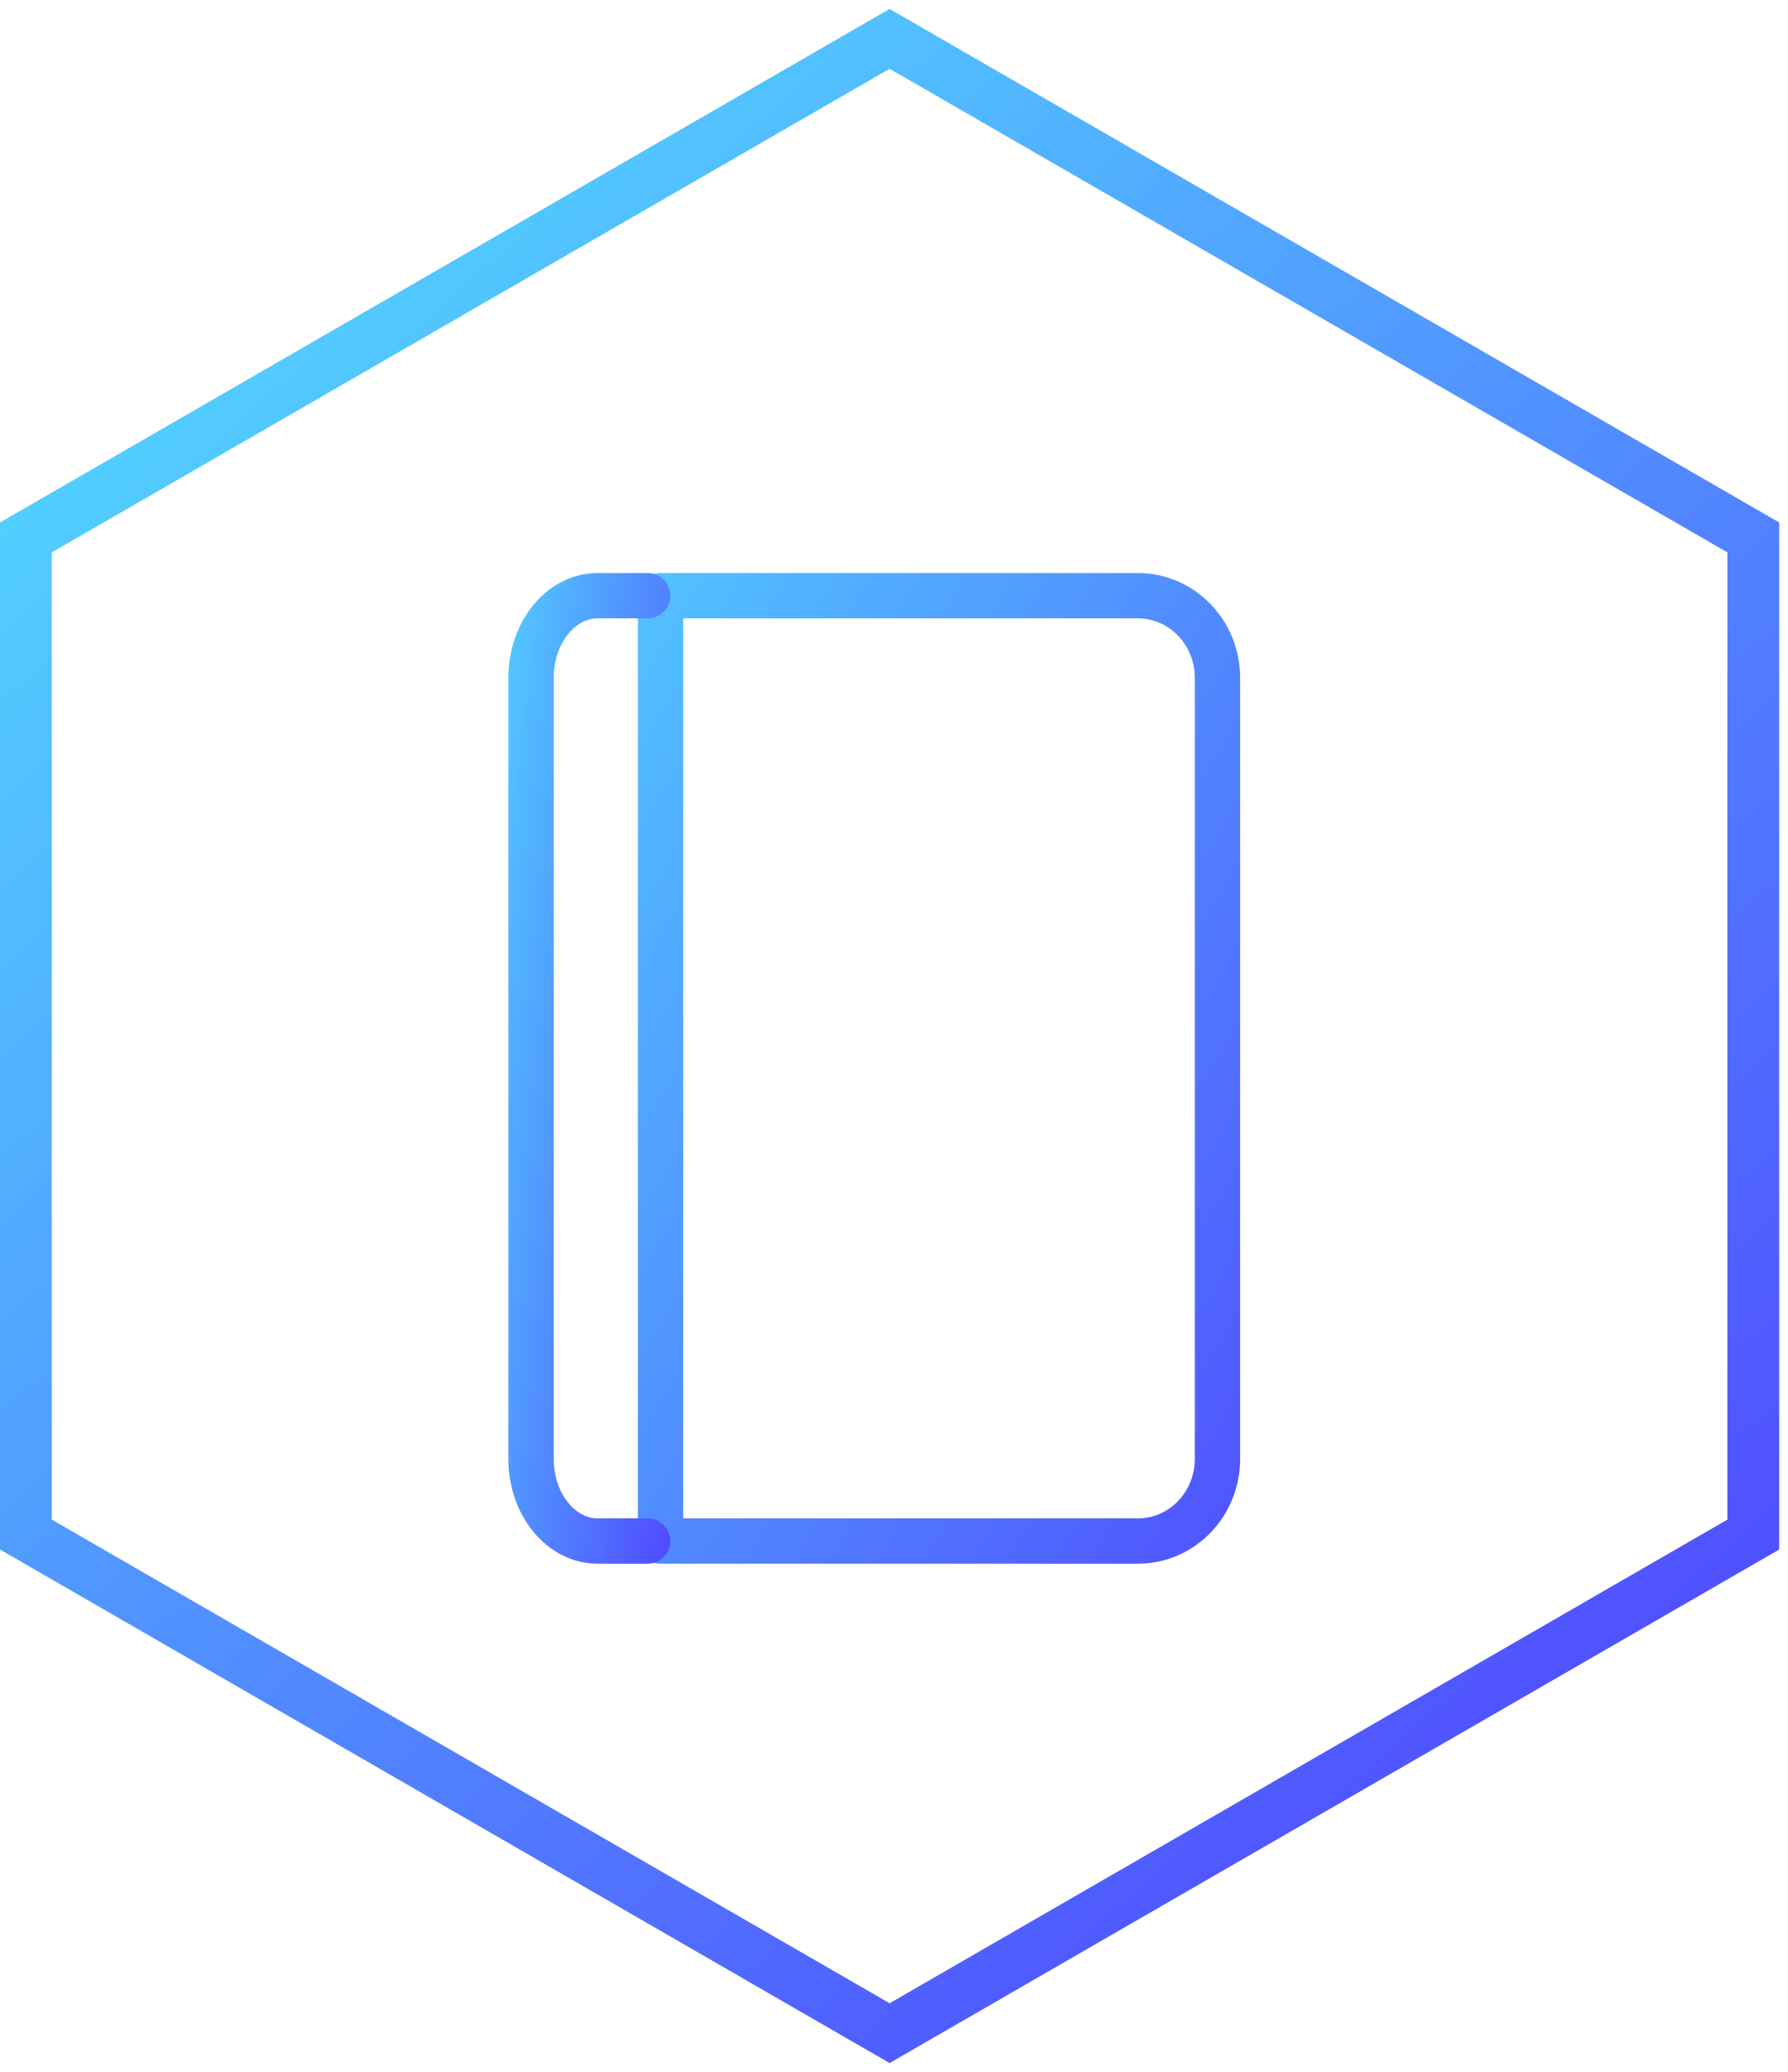
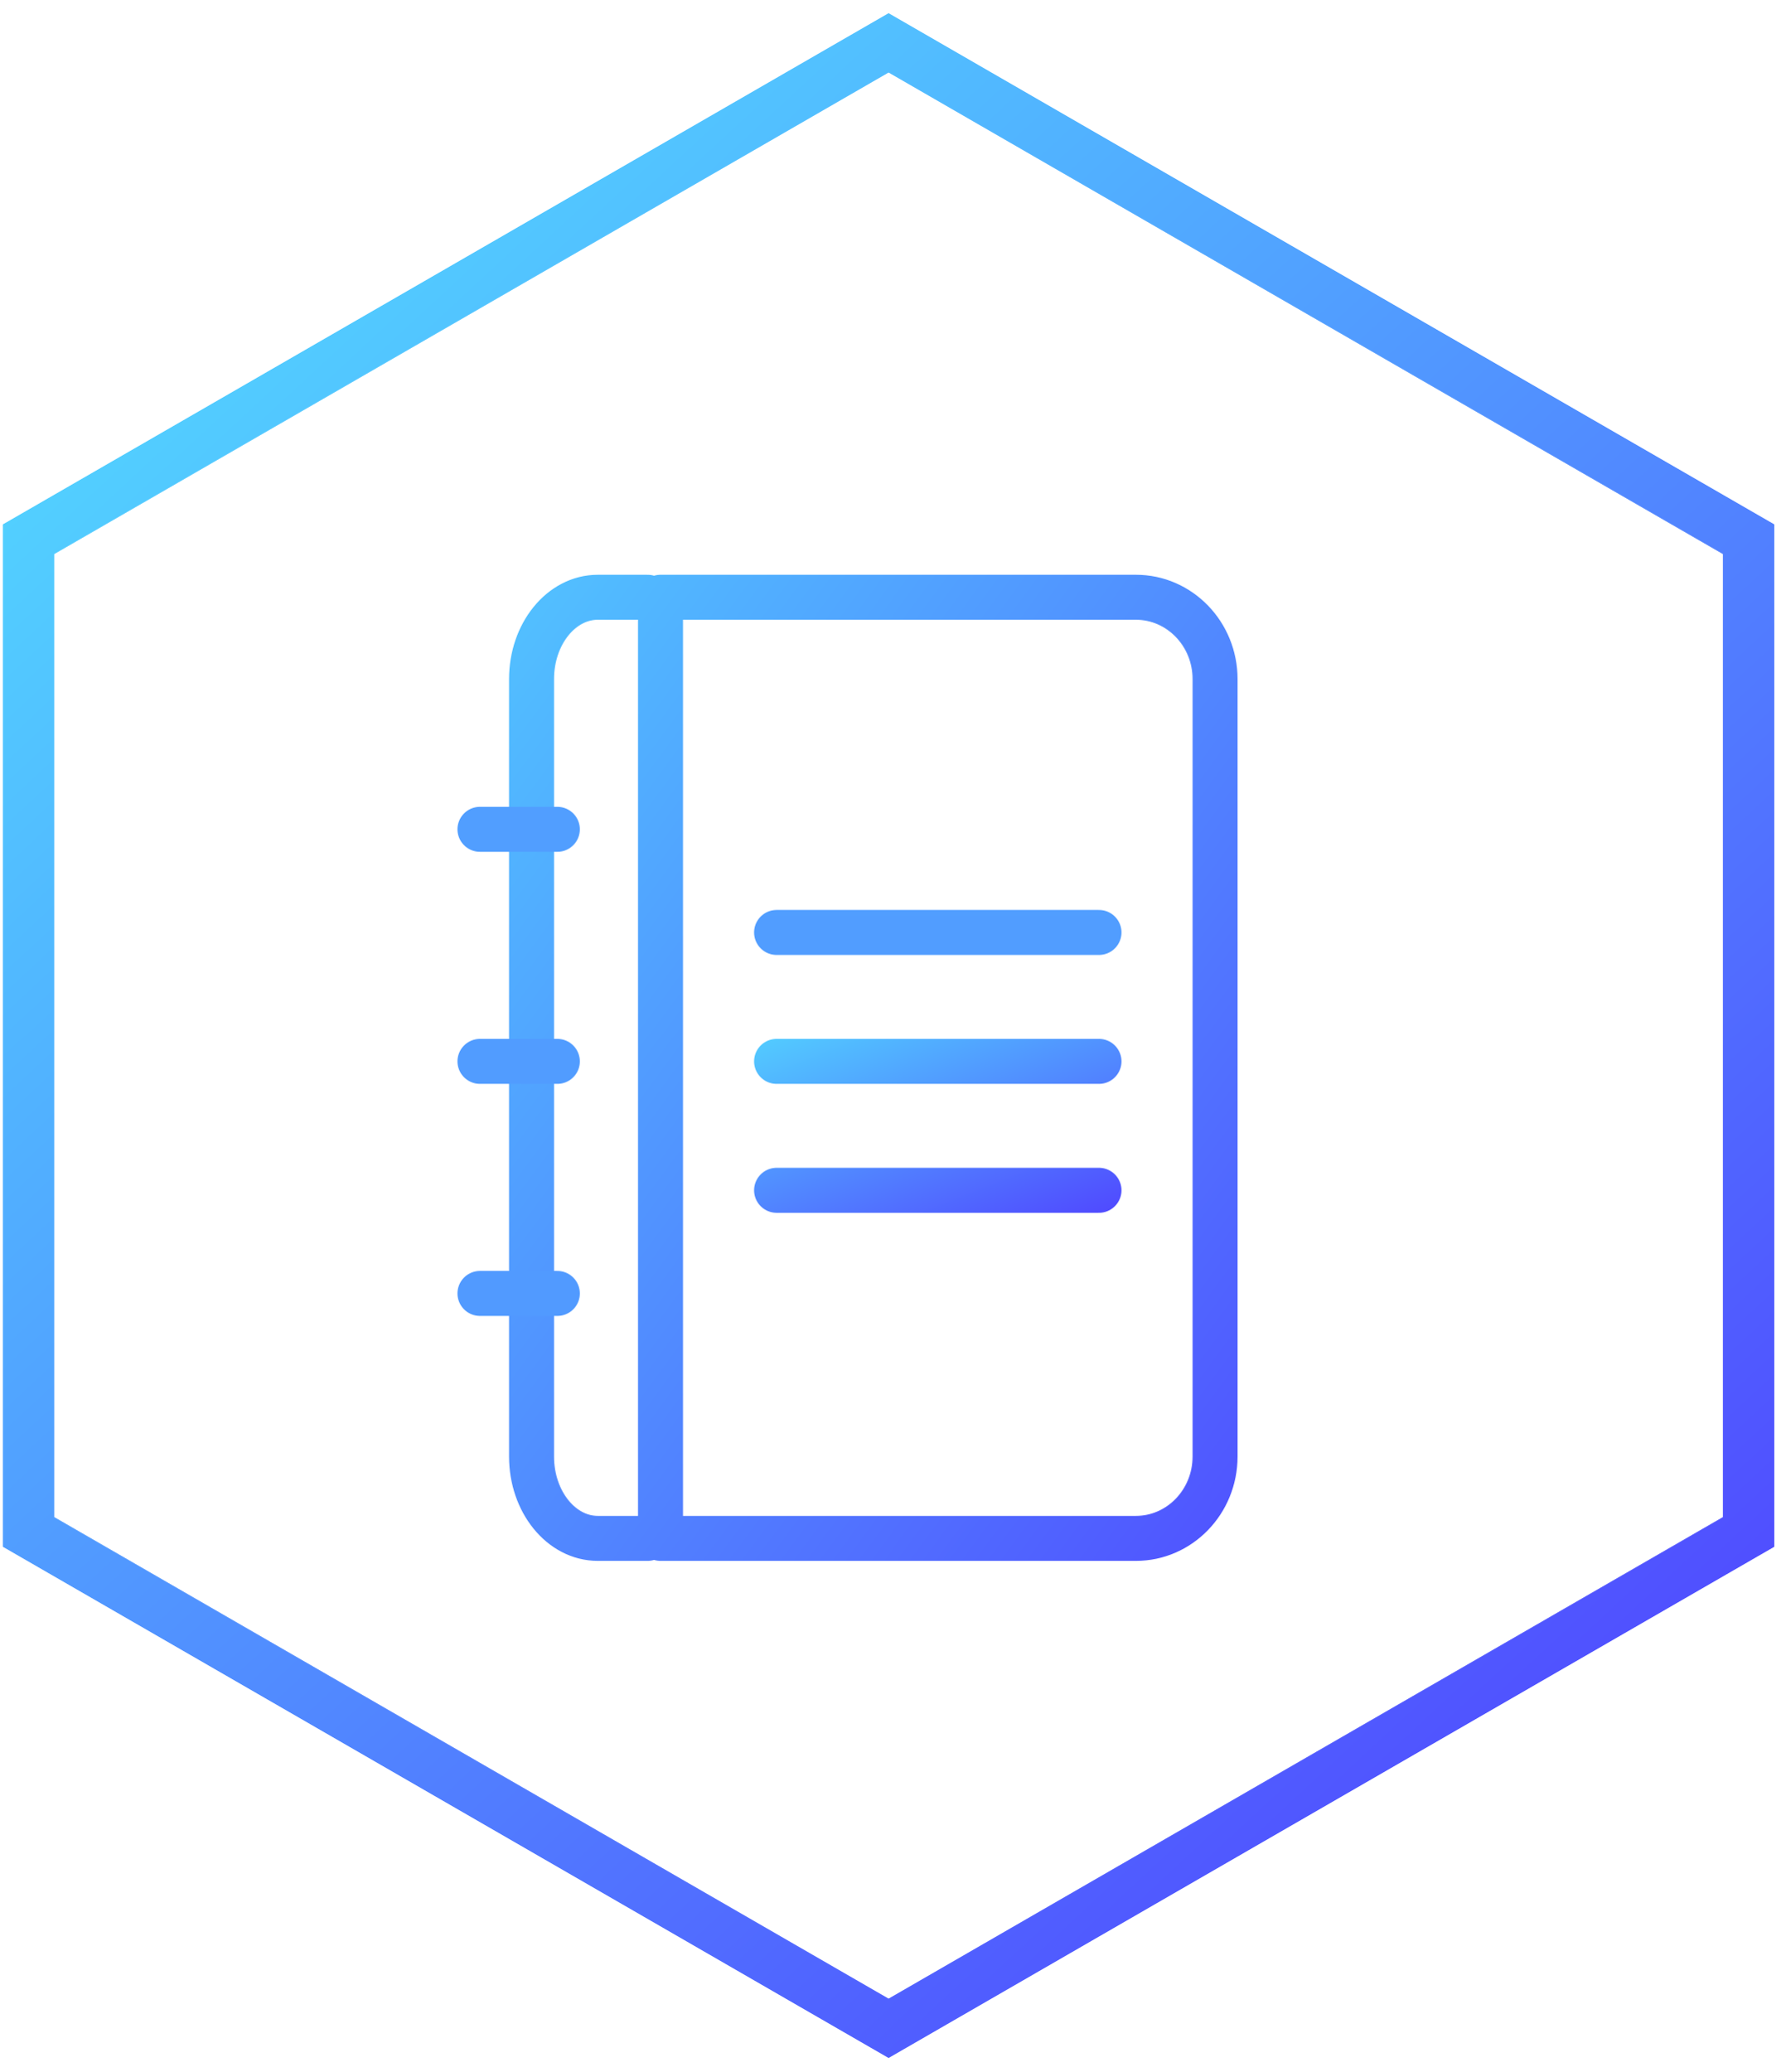
- <svg xmlns="http://www.w3.org/2000/svg" width="138px" height="160px" viewBox="0 0 138 160" version="1.1">
+ <svg xmlns="http://www.w3.org/2000/svg" width="125" height="145">
  <defs>
-     <linearGradient x1="120.303%" y1="119.82%" x2="-33.984%" y2="-35.097%" id="linearGradient-1">
+     <linearGradient x1="120.303%" y1="119.82%" x2="-33.984%" y2="-35.097%" id="a">
      <stop stop-color="#5040FF" offset="0%" />
      <stop stop-color="#52E4FF" offset="100%" />
    </linearGradient>
-     <linearGradient x1="566.797%" y1="2326.953%" x2="566.797%" y2="-1721.875%" id="linearGradient-2">
+     <linearGradient x1="566.797%" y1="2326.953%" x2="566.797%" y2="-1721.875%" id="b">
      <stop stop-color="#5040FF" offset="0%" />
      <stop stop-color="#52E4FF" offset="100%" />
    </linearGradient>
-     <linearGradient x1="12.337%" y1="-9.644%" x2="94.941%" y2="95.881%" id="linearGradient-3">
+     <linearGradient x1="12.337%" y1="-9.644%" x2="94.941%" y2="95.881%" id="c">
      <stop stop-color="#52E5FF" offset="0%" />
      <stop stop-color="#5041FF" offset="100%" />
    </linearGradient>
  </defs>
-   <g id="Page-1" stroke="none" stroke-width="1" fill="none" fill-rule="evenodd">
-     <g id="Color-Variation" transform="translate(-991, -2657)">
-       <g id="Get-Started-group" transform="translate(294, 2557)">
-         <g id="Icons" transform="translate(0, 93)">
-           <g id="ICONS-V1" transform="translate(247, 10)">
-             <g id="Group-7" transform="translate(452, 0)">
-               <g id="BookV2" transform="translate(35, 43)" stroke-linecap="round" stroke-linejoin="round" stroke-width="3.5">
-                 <path d="M50.857,73 L14,73 L14,0 L50.857,0 C54.25,0 57,2.842 57,6.348 L57,66.652 C57,70.158 54.25,73 50.857,73 Z" id="Stroke-1" stroke="url(#linearGradient-1)" />
-                 <path d="M13,73 L9.143,73 C6.303,73 4,70.158 4,66.652 L4,6.348 C4,2.842 6.303,0 9.143,0 L13,0" id="Stroke-3" stroke="url(#linearGradient-1)" />
-                 <path d="M0,18 L6,18" id="Stroke-5" stroke="url(#linearGradient-2)" />
-                 <path d="M0,36 L6,36" id="Stroke-7" stroke="url(#linearGradient-2)" />
-                 <path d="M0,54 L6,54" id="Stroke-9" stroke="url(#linearGradient-2)" />
-                 <path d="M23,26 L48,26" id="Stroke-11" stroke="url(#linearGradient-2)" />
-                 <path d="M23,36 L48,36" id="Stroke-13" stroke="url(#linearGradient-1)" />
-                 <path d="M23,46 L48,46" id="Stroke-15" stroke="url(#linearGradient-1)" />
-               </g>
-               <polygon id="Polygon-7-Copy" stroke="url(#linearGradient-3)" stroke-width="4" points="66.684 0 133.368 38.5 133.368 115.5 66.684 154 2.98427949e-13 115.5 2.55795385e-13 38.5" />
-             </g>
-           </g>
-         </g>
-       </g>
+   <g fill="none" fill-rule="evenodd">
+     <g stroke-linecap="round" stroke-linejoin="round" stroke-width="3.15">
+       <path d="M45.923 65.89H12.642V0h33.281c3.064 0 5.547 2.565 5.547 5.73v54.43c0 3.164-2.483 5.73-5.547 5.73zM11.739 65.89H8.256c-2.565 0-4.644-2.566-4.644-5.73V5.73C3.612 2.565 5.692 0 8.256 0h3.483" stroke="url(#a)" transform="translate(33.604 41.812)" />
+       <path d="M0 16.247h5.418M0 32.494h5.418M0 48.74h5.418M20.769 23.468h22.574" stroke="url(#b)" transform="translate(33.604 41.812)" />
+       <path d="M20.769 32.494h22.574M20.769 41.52h22.574" stroke="url(#a)" transform="translate(33.604 41.812)" />
    </g>
+     <path stroke="url(#c)" stroke-width="3.6" d="M60.215 0l60.214 34.75v69.5L60.215 139 0 104.25v-69.5z" transform="translate(2 3)" />
  </g>
</svg>
